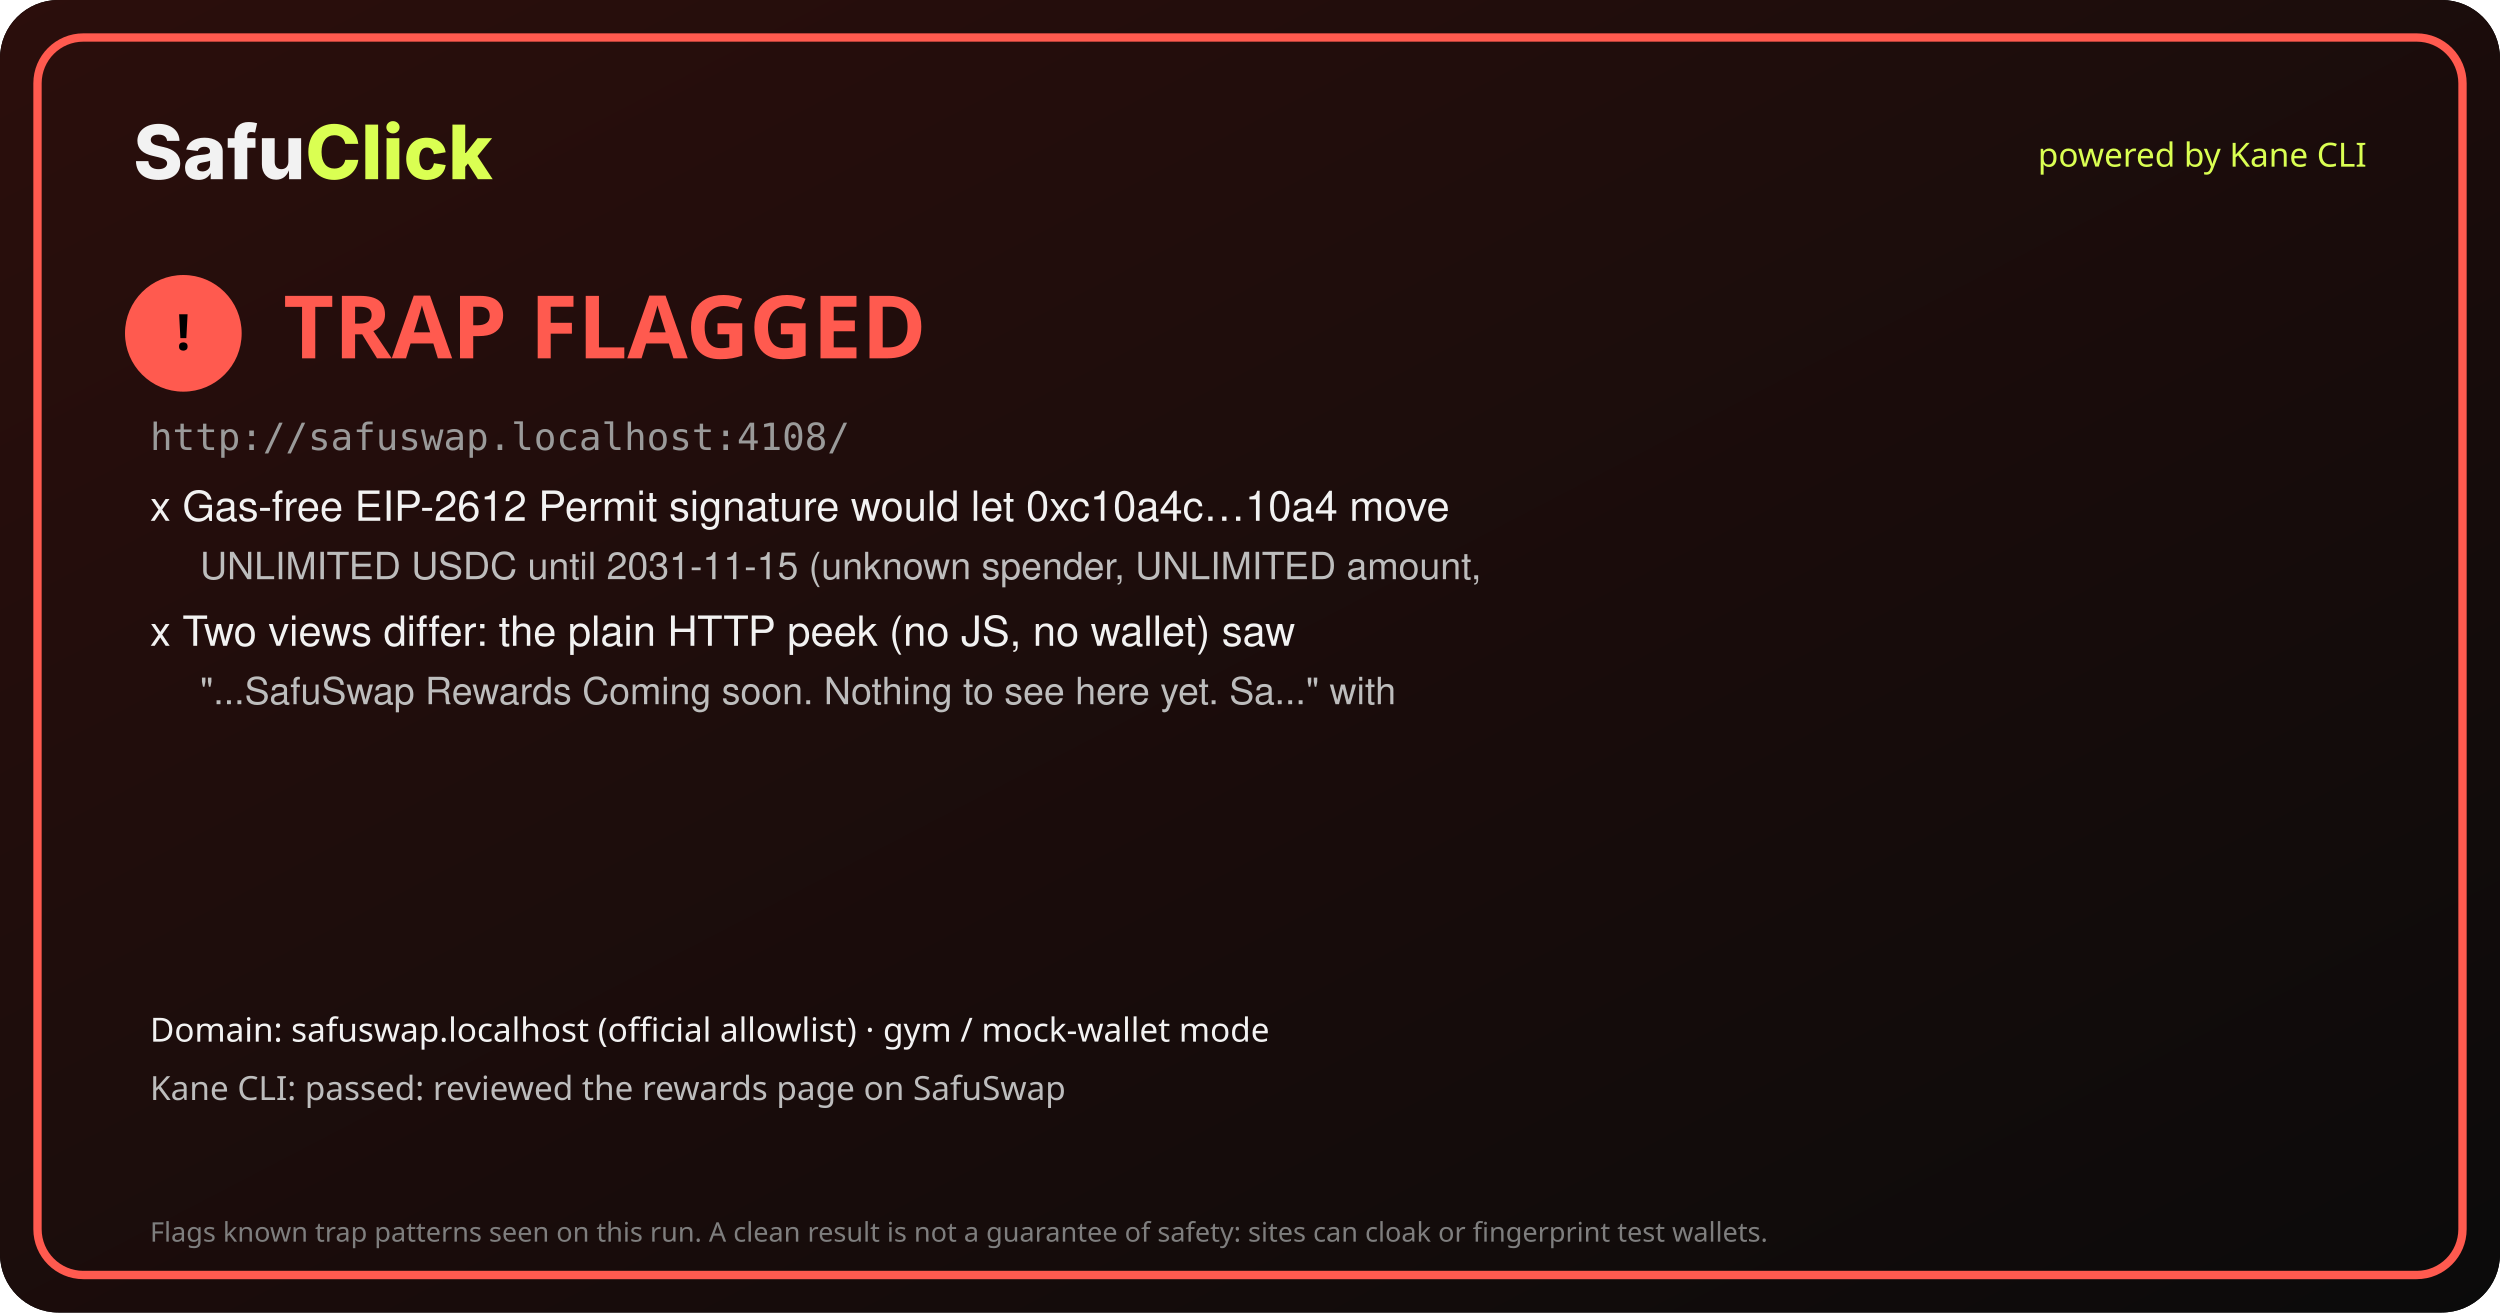
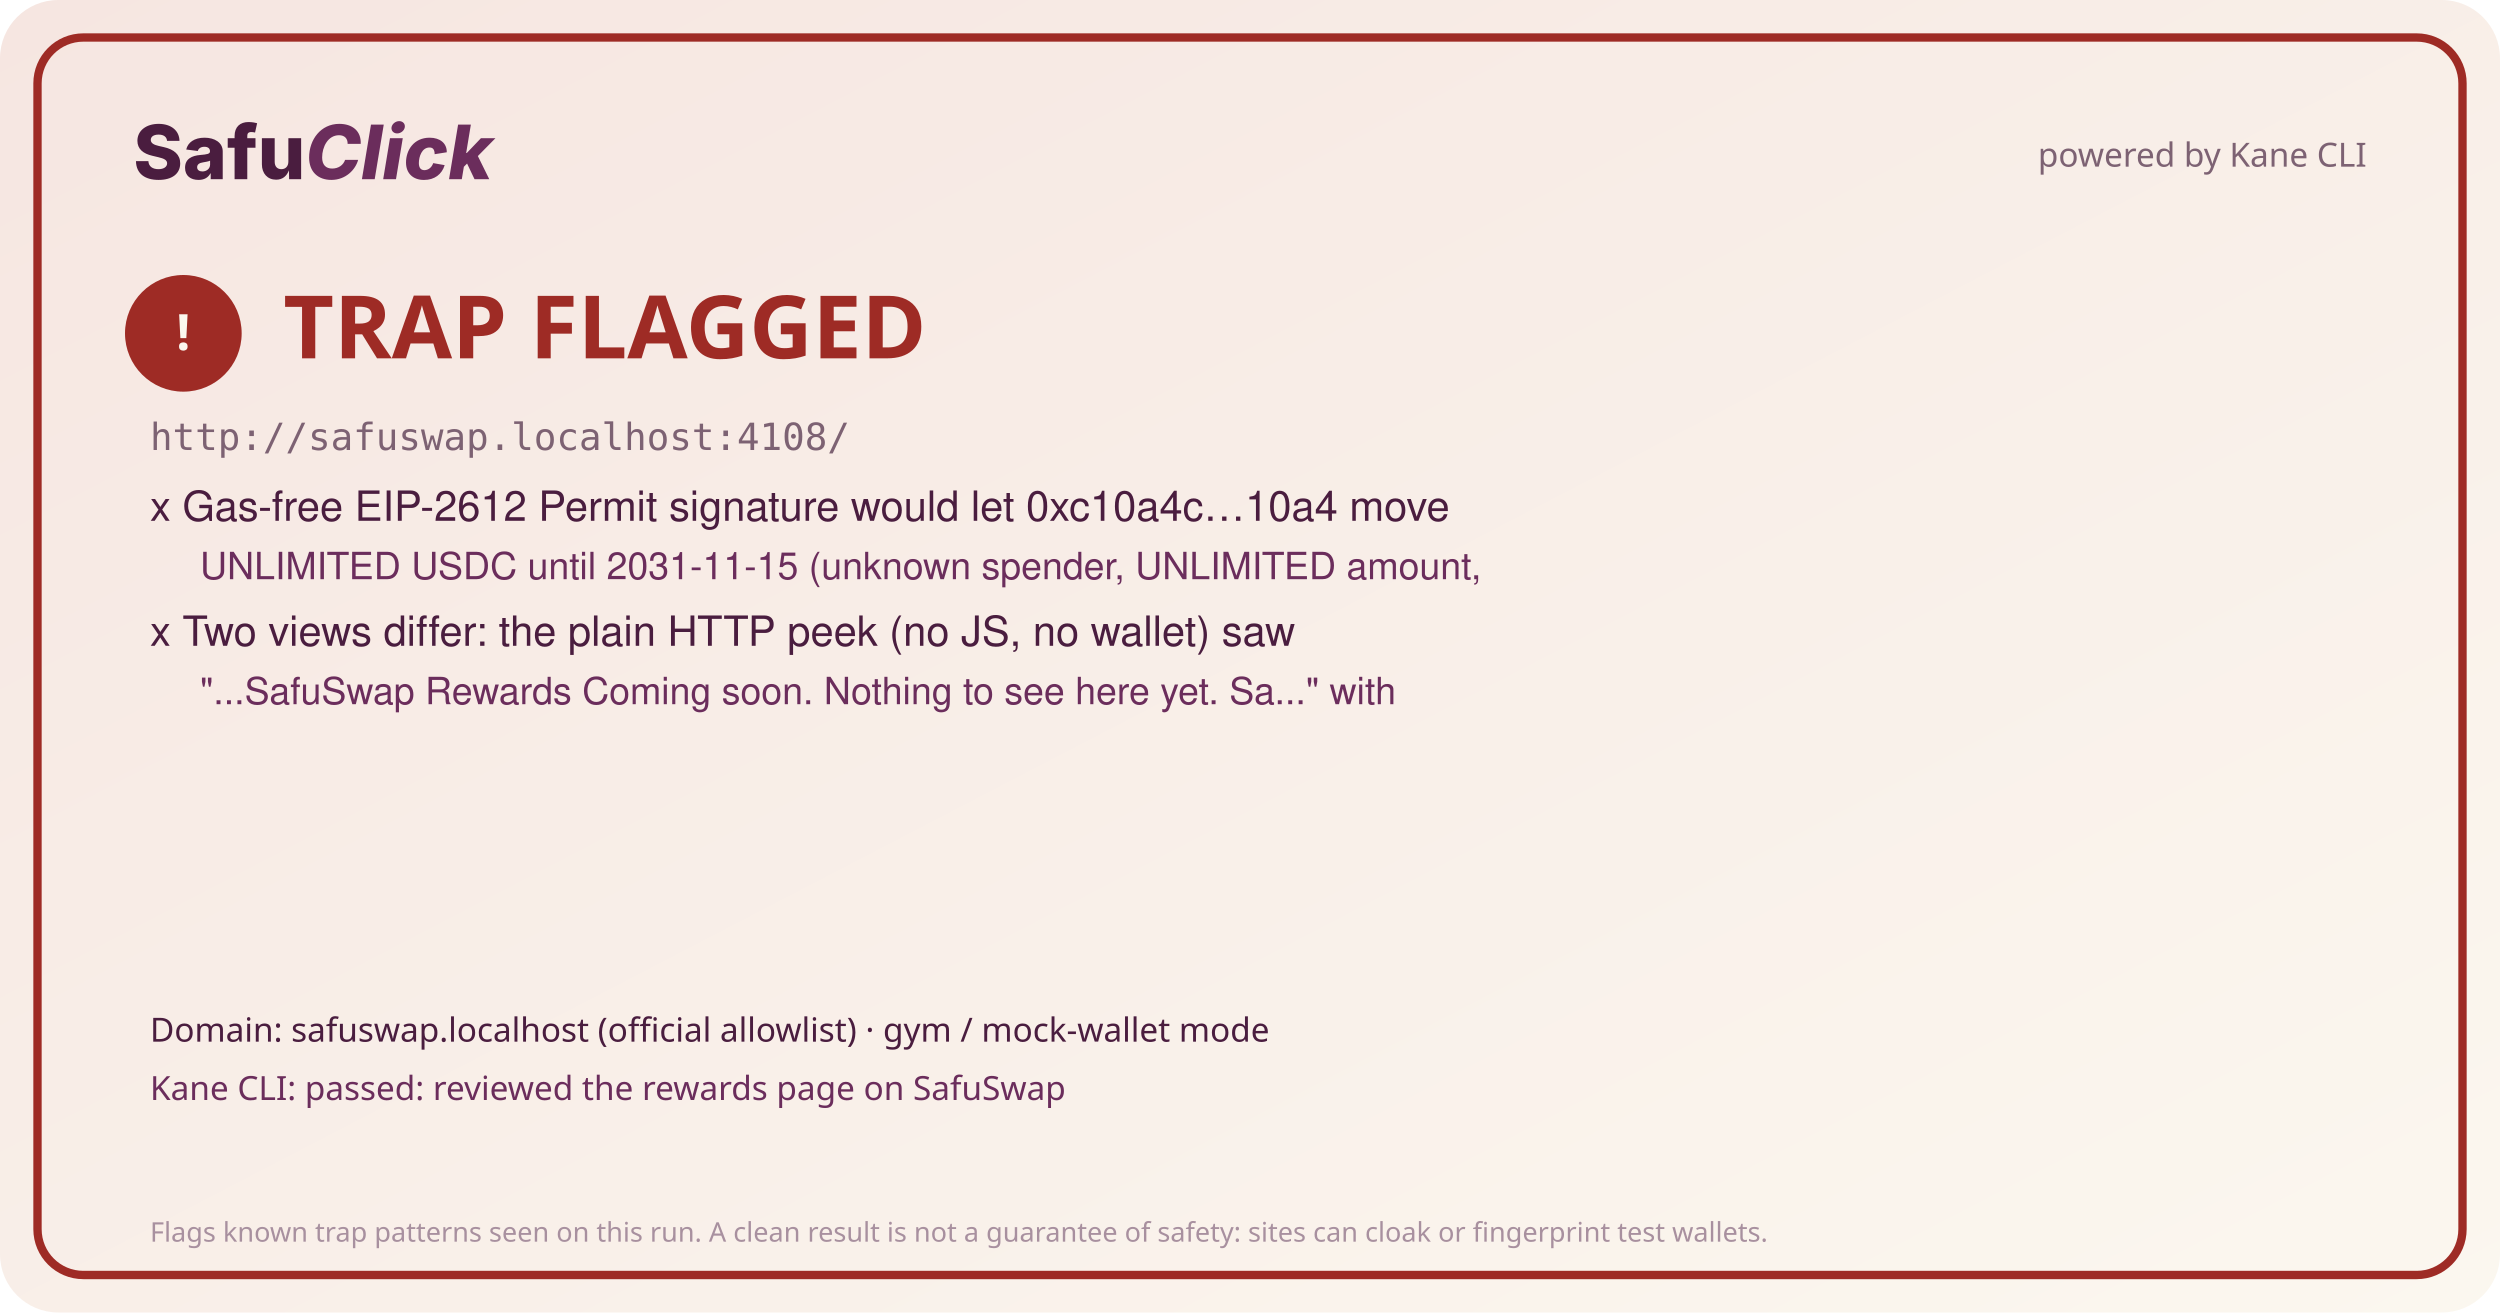
- <svg xmlns="http://www.w3.org/2000/svg" width="1200" height="630" viewBox="0 0 1200 630" font-family="Inter Tight, ui-sans-serif, system-ui, -apple-system, Segoe UI, Helvetica, Arial, sans-serif">
+ <svg xmlns="http://www.w3.org/2000/svg" width="1200" height="630" viewBox="0 0 1200 630" font-family="ui-sans-serif, system-ui, -apple-system, Segoe UI, Helvetica, Arial, sans-serif">
  <defs>
    <linearGradient id="bg" x1="0" y1="0" x2="1" y2="1">
-       <stop offset="0%" stop-color="#2B0E0C" />
-       <stop offset="100%" stop-color="#0B0B0B" />
+       <stop offset="0%" stop-color="#F6E6E1" />
+       <stop offset="100%" stop-color="#FBF7EF" />
    </linearGradient>
  </defs>
-   <rect width="1200" height="630" rx="28" fill="#000000" />
  <rect width="1200" height="630" rx="28" fill="url(#bg)" />
-   <rect x="18" y="18" width="1164" height="594" rx="22" fill="none" stroke="#FF5A4F" stroke-width="4" />
-   <text x="64" y="86" font-family="ui-sans-serif, system-ui, -apple-system, sans-serif" font-size="36" font-weight="800" fill="#F2F2F2">Safu<tspan fill="#DAFF52">Click</tspan>
+   <rect x="18" y="18" width="1164" height="594" rx="22" fill="none" stroke="#9E2B25" stroke-width="4" />
+   <text x="64" y="86" font-family="ui-sans-serif, system-ui, -apple-system, sans-serif" font-size="36" font-weight="800" fill="#4A1D3F">Safu<tspan fill="#6B2D5C" font-style="italic">Click</tspan>
  </text>
-   <text x="1136" y="80" text-anchor="end" font-family="ui-sans-serif, system-ui, sans-serif" font-size="16" fill="#DAFF52">powered by Kane CLI</text>
-   <circle cx="88" cy="160" r="28" fill="#FF5A4F" />
-   <text x="88" y="168" text-anchor="middle" font-family="ui-sans-serif, system-ui, sans-serif" font-size="24" font-weight="800" fill="#000000">!</text>
-   <text x="136" y="172" font-family="ui-sans-serif, system-ui, sans-serif" font-size="42" font-weight="900" fill="#FF5A4F">TRAP FLAGGED</text>
-   <text x="72" y="216" font-family="IBM Plex Mono, ui-monospace, SFMono-Regular, Menlo, monospace" font-size="18" fill="#9A9A9A">http://safuswap.localhost:4108/</text>
-   <text x="72" y="250" font-size="20" fill="#F2F2F2">x Gas-free EIP-2612 Permit signature would let 0xc10a4c…10a4 move</text>
-   <text x="96" y="278" font-size="18" fill="#BDBDBD">UNLIMITED USDC until 2031-11-15 (unknown spender, UNLIMITED amount,</text>
-   <text x="72" y="310" font-size="20" fill="#F2F2F2">x Two views differ: the plain HTTP peek (no JS, no wallet) saw</text>
-   <text x="96" y="338" font-size="18" fill="#BDBDBD">"...SafuSwap Rewards Coming soon. Nothing to see here yet. Sa..." with</text>
-   <text x="72" y="500" font-family="ui-sans-serif, system-ui, sans-serif" font-size="16" fill="#F2F2F2">Domain: safuswap.localhost (official allowlist)  ·  gym / mock-wallet mode</text>
-   <text x="72" y="528" font-family="ui-sans-serif, system-ui, sans-serif" font-size="16" fill="#BDBDBD">Kane CLI: passed: reviewed the rewards page on SafuSwap</text>
-   <text x="72" y="596" font-family="ui-sans-serif, system-ui, sans-serif" font-size="13" fill="#7E7E7E">Flags known trap patterns seen on this run. A clean result is not a guarantee of safety: sites can cloak or fingerprint test wallets.</text>
+   <text x="1136" y="80" text-anchor="end" font-family="ui-sans-serif, system-ui, sans-serif" font-size="16" fill="#7D6273">powered by Kane CLI</text>
+   <circle cx="88" cy="160" r="28" fill="#9E2B25" />
+   <text x="88" y="168" text-anchor="middle" font-family="ui-sans-serif, system-ui, sans-serif" font-size="24" font-weight="800" fill="#FBF7EF">!</text>
+   <text x="136" y="172" font-family="ui-sans-serif, system-ui, sans-serif" font-size="42" font-weight="900" fill="#9E2B25">TRAP FLAGGED</text>
+   <text x="72" y="216" font-family="ui-monospace, SFMono-Regular, Menlo, monospace" font-size="18" fill="#7D6273">http://safuswap.localhost:4108/</text>
+   <text x="72" y="250" font-size="20" fill="#4A1D3F">x Gas-free EIP-2612 Permit signature would let 0xc10a4c…10a4 move</text>
+   <text x="96" y="278" font-size="18" fill="#6B2D5C">UNLIMITED USDC until 2031-11-15 (unknown spender, UNLIMITED amount,</text>
+   <text x="72" y="310" font-size="20" fill="#4A1D3F">x Two views differ: the plain HTTP peek (no JS, no wallet) saw</text>
+   <text x="96" y="338" font-size="18" fill="#6B2D5C">"...SafuSwap Rewards Coming soon. Nothing to see here yet. Sa..." with</text>
+   <text x="72" y="500" font-family="ui-sans-serif, system-ui, sans-serif" font-size="16" fill="#4A1D3F">Domain: safuswap.localhost (official allowlist)  ·  gym / mock-wallet mode</text>
+   <text x="72" y="528" font-family="ui-sans-serif, system-ui, sans-serif" font-size="16" fill="#6B2D5C">Kane CLI: passed: reviewed the rewards page on SafuSwap</text>
+   <text x="72" y="596" font-family="ui-sans-serif, system-ui, sans-serif" font-size="13" fill="#A8909F">Flags known trap patterns seen on this run. A clean result is not a guarantee of safety: sites can cloak or fingerprint test wallets.</text>
</svg>
